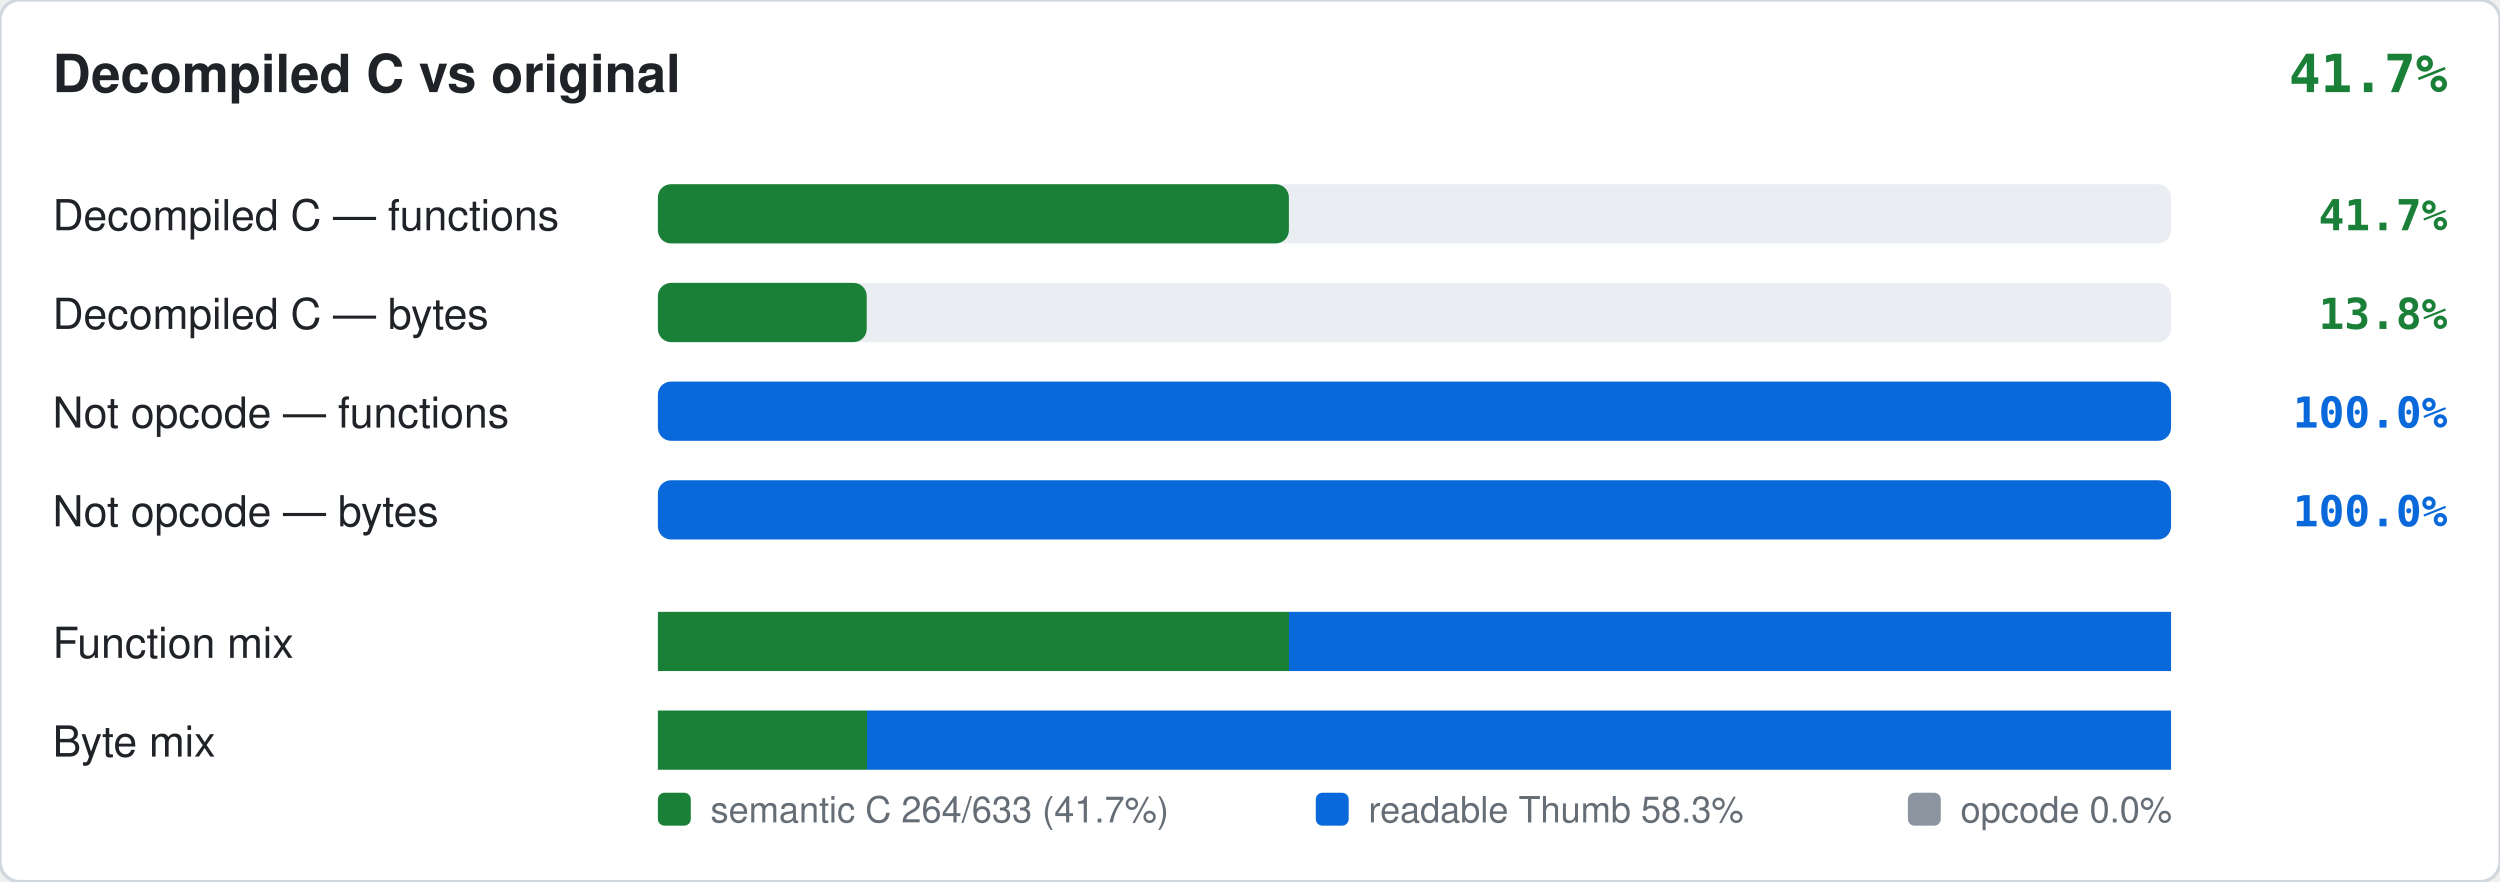
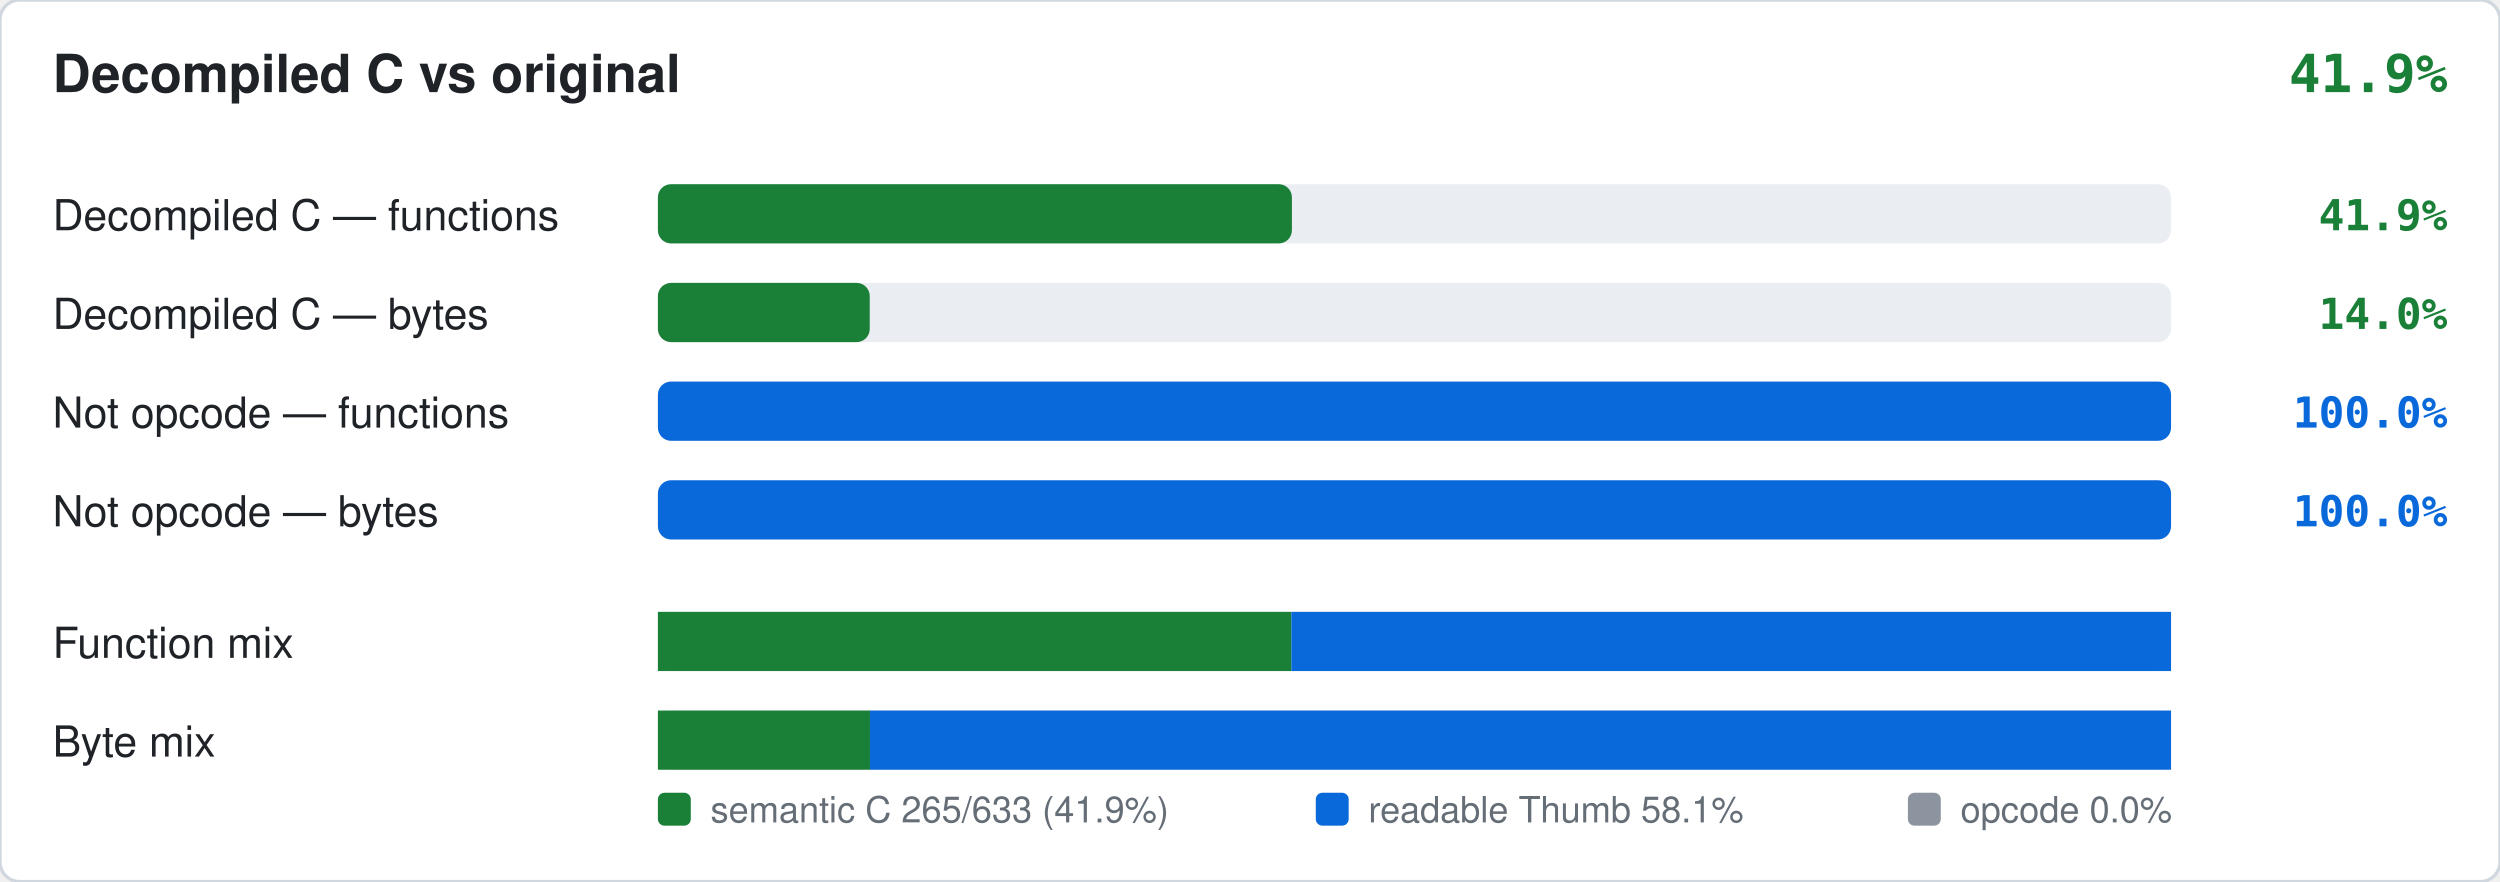
- <svg xmlns="http://www.w3.org/2000/svg" width="760" height="268" viewBox="0 0 760 268" role="img" aria-label="Decompiled C 41.7% functions, 13.8% bytes (264/633, 12,476/90,272)">
+ <svg xmlns="http://www.w3.org/2000/svg" width="760" height="268" viewBox="0 0 760 268" role="img" aria-label="Decompiled C 41.9% functions, 14.0% bytes (265/633, 12,652/90,272)">
  <rect width="760" height="268" rx="6" fill="#ffffff" stroke="#d0d7de" />
  <text x="16" y="28" font-family="-apple-system,BlinkMacSystemFont,Segoe UI,Helvetica,Arial,sans-serif" font-size="16" font-weight="600" fill="#1f2328">Decompiled C vs original</text>
-   <text x="744" y="28" text-anchor="end" font-family="ui-monospace,SFMono-Regular,Menlo,Consolas,monospace" font-size="16" font-weight="700" fill="#1a7f37">41.7%</text>
+   <text x="744" y="28" text-anchor="end" font-family="ui-monospace,SFMono-Regular,Menlo,Consolas,monospace" font-size="16" font-weight="700" fill="#1a7f37">41.9%</text>
  <text x="16" y="70" font-family="-apple-system,BlinkMacSystemFont,Segoe UI,Helvetica,Arial,sans-serif" font-size="13" fill="#1f2328">Decompiled C — functions</text>
  <rect x="200.00" y="56.00" width="460.00" height="18.00" rx="4" fill="#eaeef2" />
-   <rect x="200.00" y="56.00" width="191.82" height="18.00" rx="4" fill="#1a7f37" />
-   <text x="744" y="70" text-anchor="end" font-family="ui-monospace,SFMono-Regular,Menlo,Consolas,monospace" font-size="13" font-weight="700" fill="#1a7f37">41.7%</text>
+   <rect x="200.00" y="56.00" width="192.74" height="18.00" rx="4" fill="#1a7f37" />
+   <text x="744" y="70" text-anchor="end" font-family="ui-monospace,SFMono-Regular,Menlo,Consolas,monospace" font-size="13" font-weight="700" fill="#1a7f37">41.9%</text>
  <text x="16" y="100" font-family="-apple-system,BlinkMacSystemFont,Segoe UI,Helvetica,Arial,sans-serif" font-size="13" fill="#1f2328">Decompiled C — bytes</text>
  <rect x="200.00" y="86.00" width="460.00" height="18.00" rx="4" fill="#eaeef2" />
-   <rect x="200.00" y="86.00" width="63.48" height="18.00" rx="4" fill="#1a7f37" />
-   <text x="744" y="100" text-anchor="end" font-family="ui-monospace,SFMono-Regular,Menlo,Consolas,monospace" font-size="13" font-weight="700" fill="#1a7f37">13.8%</text>
+   <rect x="200.00" y="86.00" width="64.40" height="18.00" rx="4" fill="#1a7f37" />
+   <text x="744" y="100" text-anchor="end" font-family="ui-monospace,SFMono-Regular,Menlo,Consolas,monospace" font-size="13" font-weight="700" fill="#1a7f37">14.0%</text>
  <text x="16" y="130" font-family="-apple-system,BlinkMacSystemFont,Segoe UI,Helvetica,Arial,sans-serif" font-size="13" fill="#1f2328">Not opcode — functions</text>
  <rect x="200.00" y="116.00" width="460.00" height="18.00" rx="4" fill="#eaeef2" />
  <rect x="200.00" y="116.00" width="460.00" height="18.00" rx="4" fill="#0969da" />
  <text x="744" y="130" text-anchor="end" font-family="ui-monospace,SFMono-Regular,Menlo,Consolas,monospace" font-size="13" font-weight="700" fill="#0969da">100.0%</text>
  <text x="16" y="160" font-family="-apple-system,BlinkMacSystemFont,Segoe UI,Helvetica,Arial,sans-serif" font-size="13" fill="#1f2328">Not opcode — bytes</text>
  <rect x="200.00" y="146.00" width="460.00" height="18.00" rx="4" fill="#eaeef2" />
  <rect x="200.00" y="146.00" width="460.00" height="18.00" rx="4" fill="#0969da" />
  <text x="744" y="160" text-anchor="end" font-family="ui-monospace,SFMono-Regular,Menlo,Consolas,monospace" font-size="13" font-weight="700" fill="#0969da">100.0%</text>
  <text x="16" y="200" font-family="-apple-system,BlinkMacSystemFont,Segoe UI,Helvetica,Arial,sans-serif" font-size="13" fill="#1f2328">Function mix</text>
  <rect x="200.00" y="186.00" width="460.00" height="18.00" rx="4" fill="#eaeef2" />
-   <rect x="200.00" y="186.00" width="191.85" height="18.00" fill="#1a7f37" />
-   <rect x="391.85" y="186.00" width="268.15" height="18.00" fill="#0969da" />
+   <rect x="200.00" y="186.00" width="192.58" height="18.00" fill="#1a7f37" />
+   <rect x="392.58" y="186.00" width="267.42" height="18.00" fill="#0969da" />
  <text x="16" y="230" font-family="-apple-system,BlinkMacSystemFont,Segoe UI,Helvetica,Arial,sans-serif" font-size="13" fill="#1f2328">Byte mix</text>
  <rect x="200.00" y="216.00" width="460.00" height="18.00" rx="4" fill="#eaeef2" />
-   <rect x="200.00" y="216.00" width="63.57" height="18.00" fill="#1a7f37" />
-   <rect x="263.57" y="216.00" width="396.43" height="18.00" fill="#0969da" />
+   <rect x="200.00" y="216.00" width="64.47" height="18.00" fill="#1a7f37" />
+   <rect x="264.47" y="216.00" width="395.53" height="18.00" fill="#0969da" />
  <rect x="200" y="241" width="10" height="10" rx="2" fill="#1a7f37" />
-   <text x="216" y="250" font-family="-apple-system,BlinkMacSystemFont,Segoe UI,Helvetica,Arial,sans-serif" font-size="11" fill="#656d76">semantic C 264/633 (41.7%)</text>
+   <text x="216" y="250" font-family="-apple-system,BlinkMacSystemFont,Segoe UI,Helvetica,Arial,sans-serif" font-size="11" fill="#656d76">semantic C 265/633 (41.9%)</text>
  <rect x="400" y="241" width="10" height="10" rx="2" fill="#0969da" />
-   <text x="416" y="250" font-family="-apple-system,BlinkMacSystemFont,Segoe UI,Helvetica,Arial,sans-serif" font-size="11" fill="#656d76">readable Thumb 58.3%</text>
+   <text x="416" y="250" font-family="-apple-system,BlinkMacSystemFont,Segoe UI,Helvetica,Arial,sans-serif" font-size="11" fill="#656d76">readable Thumb 58.1%</text>
  <rect x="580" y="241" width="10" height="10" rx="2" fill="#8c959f" />
  <text x="596" y="250" font-family="-apple-system,BlinkMacSystemFont,Segoe UI,Helvetica,Arial,sans-serif" font-size="11" fill="#656d76">opcode 0.0%</text>
</svg>
